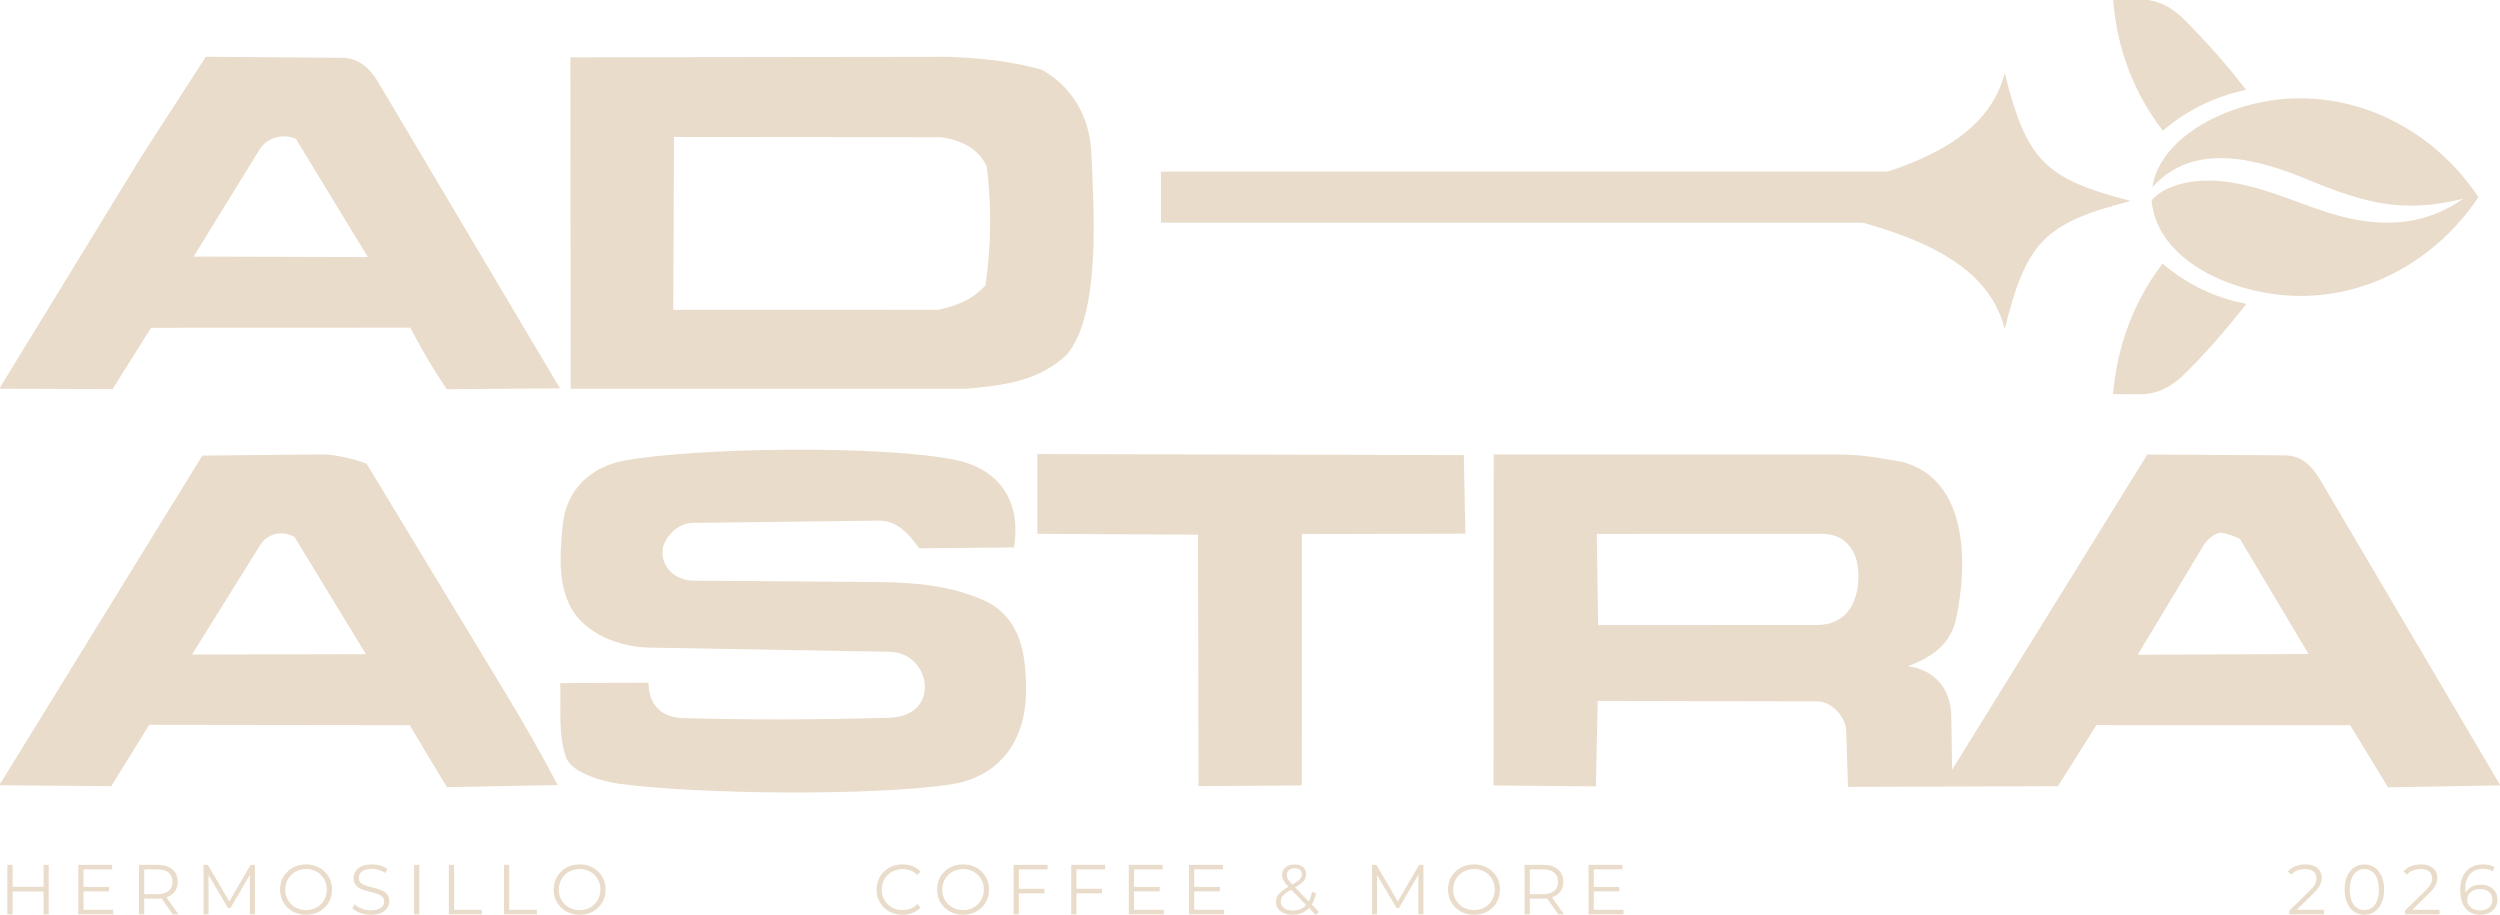
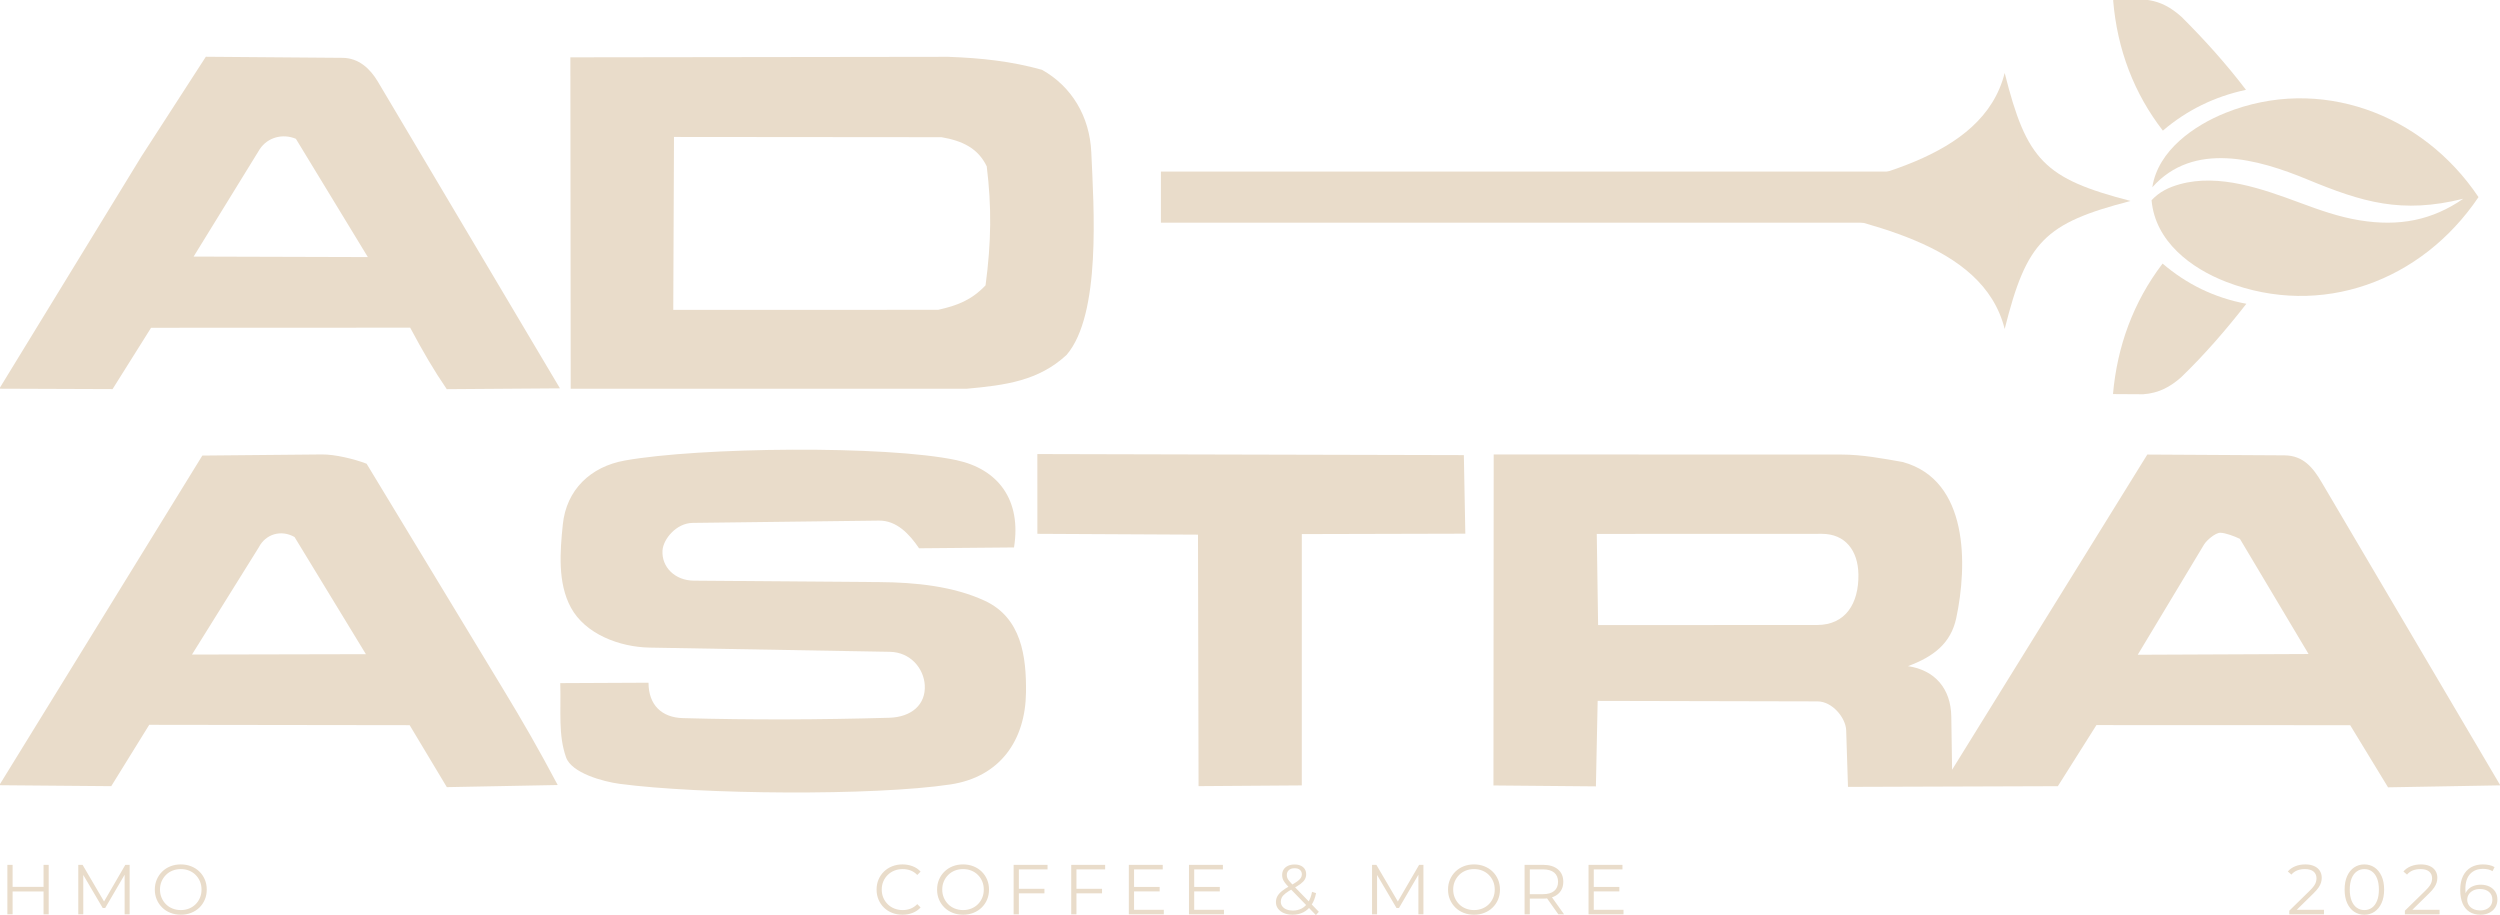
<svg xmlns="http://www.w3.org/2000/svg" viewBox="232.9 425.6 614.3 224.8">
  <path fill-rule="nonzero" fill="rgb(91.373%, 86.275%, 79.216%)" fill-opacity="1" d="M 725.492 506.434 C 720.098 484.91 690.762 480.465 669.594 474.98 C 690.762 469.492 720.098 465.047 725.492 443.527 C 730.887 465.047 735.262 469.492 756.426 474.98 C 735.262 480.465 730.887 484.91 725.492 506.434 " />
  <path fill-rule="nonzero" fill="rgb(91.373%, 86.275%, 79.216%)" fill-opacity="1" d="M 475.07 495.715 C 476.48 485.184 476.59 476.391 475.359 466.469 C 473.18 461.965 469.316 460.191 464.254 459.312 L 398.512 459.254 L 398.336 501.742 L 463.418 501.73 C 468.148 500.668 471.609 499.352 475.07 495.715 M 501.051 462.992 C 501.668 476.602 503.496 502.84 494.996 512.793 C 488.09 519.215 479.871 520.258 470.488 521.117 L 373.133 521.117 L 373.051 439.688 L 465.867 439.562 C 473.973 439.852 481.344 440.633 488.926 442.75 C 496.242 446.84 500.656 454.227 501.051 462.992 " />
  <path fill-rule="nonzero" fill="rgb(91.373%, 86.275%, 79.216%)" fill-opacity="1" d="M 323.285 488.77 L 305.605 459.707 C 302.367 458.348 298.68 459.332 296.742 462.227 L 280.477 488.645 Z M 333.688 506.117 L 270.02 506.141 L 260.559 521.211 L 232.727 521.109 L 267.59 464.129 L 283.477 439.547 L 317.066 439.812 C 321.062 439.844 323.867 442.492 325.754 445.672 L 370.492 521.027 L 342.68 521.227 C 339.473 516.543 336.891 512.098 333.688 506.117 " />
  <path fill-rule="nonzero" fill="rgb(91.373%, 86.275%, 79.216%)" fill-opacity="1" d="M 466.422 618.355 C 447.52 621.199 404.934 620.816 385.203 618.211 C 381.074 617.664 373.348 615.539 371.992 611.695 C 370.039 606.148 370.777 600.523 370.566 593.457 L 392.254 593.355 C 392.254 598.898 395.578 601.91 400.664 602.055 C 417.617 602.527 434.367 602.449 451.383 601.969 C 456.836 601.816 460.426 598.762 460.133 593.934 C 459.887 589.91 456.691 585.852 451.535 585.762 L 392.555 584.73 C 385.09 584.602 376.703 581.383 373.188 574.906 C 369.891 568.832 370.512 561.117 371.195 554.469 C 372.07 545.965 377.992 540.273 386.41 538.762 C 404.641 535.477 450.637 534.98 467.906 538.668 C 478.195 540.867 483.934 548.465 482.062 560.117 L 458.734 560.324 C 456.363 556.828 453.23 553.469 448.883 553.523 L 403.09 554.086 C 399.078 554.137 395.871 558.082 395.691 560.848 C 395.426 564.895 398.703 568.246 403.406 568.281 L 449.035 568.633 C 457.859 568.699 467.129 569.637 474.871 573.215 C 483.883 577.387 485.117 586.895 485.008 595.738 C 484.867 607.508 478.656 616.516 466.422 618.355 " />
  <path fill-rule="nonzero" fill="rgb(91.373%, 86.275%, 79.216%)" fill-opacity="1" d="M 552.777 618.59 L 527.41 618.77 L 527.27 556.973 L 487.805 556.77 L 487.797 537.172 L 592.598 537.43 L 592.961 556.734 L 552.781 556.836 Z M 552.777 618.59 " />
  <path fill-rule="nonzero" fill="rgb(91.373%, 86.275%, 79.216%)" fill-opacity="1" d="M 322.809 586.344 L 305.277 557.559 C 301.98 555.68 298.172 556.812 296.48 560.105 L 280.07 586.438 Z M 342.695 619.016 L 333.562 603.789 L 269.566 603.703 L 260.234 618.777 L 232.727 618.543 L 282.617 537.543 L 312.008 537.266 C 315.199 537.234 319.949 538.379 322.98 539.547 L 356.457 594.812 C 361.305 602.812 365.203 609.551 369.938 618.496 Z M 342.695 619.016 " />
  <path fill-rule="nonzero" fill="rgb(91.373%, 86.275%, 79.216%)" fill-opacity="1" d="M 800.164 586.305 L 783.293 558.012 C 782.109 557.418 779.664 556.5 778.461 556.508 C 777.258 556.512 775.109 558.352 774.484 559.391 L 758.184 586.488 Z M 689.551 566.762 C 689.465 560.887 686.316 556.773 680.574 556.773 L 625.258 556.793 L 625.586 579.191 L 679.367 579.176 C 686.406 579.172 689.656 573.863 689.551 566.762 M 819.688 619.062 L 810.387 603.793 L 748.035 603.77 L 738.555 618.781 L 686.988 618.953 L 686.543 605.047 C 686.449 602.051 683.188 597.953 679.496 597.945 L 625.477 597.824 L 625.047 618.828 L 599.871 618.602 L 599.93 537.27 L 685.395 537.293 C 690.461 537.297 695.629 538.281 700.395 539.117 C 716.762 543.547 716.332 564.594 713.59 577.469 C 712.281 583.594 708.141 586.922 701.719 589.285 C 708.383 590.254 712.27 594.859 712.371 601.645 L 712.57 614.738 L 760.535 537.293 L 794.223 537.488 C 798.879 537.516 801.27 540.535 803.367 544.09 L 847.273 618.578 Z M 819.688 619.062 " />
  <path fill-rule="nonzero" fill="rgb(91.373%, 86.275%, 79.216%)" fill-opacity="1" d="M 812.664 479.727 C 822.441 481.332 830.551 479.711 838.172 474.438 C 822.965 478.215 813.359 475.273 799.852 469.688 C 787.695 464.66 771.898 460.219 761.766 471.617 C 763.168 462.5 772.141 456.395 779.715 453.348 C 802.777 444.07 828.121 453.414 841.918 474.035 C 827.918 494.785 803.254 503.828 779.953 494.871 C 771.273 491.531 762.477 484.926 761.582 474.805 C 763.492 472.723 765.859 471.609 768.512 470.871 C 778.203 468.172 788.945 472.055 798.105 475.449 C 802.938 477.242 807.566 478.887 812.664 479.727 " />
  <path fill-rule="nonzero" fill="rgb(91.373%, 86.275%, 79.216%)" fill-opacity="1" d="M 752.137 425.621 C 759.207 425.234 763.363 424.742 768.977 429.773 C 774.574 435.359 779.805 441.152 784.781 447.672 C 777.016 449.352 770.316 452.629 764.359 457.699 C 757.328 448.621 753.133 437.809 752.137 425.621 " />
  <path fill-rule="nonzero" fill="rgb(91.373%, 86.275%, 79.216%)" fill-opacity="1" d="M 759.52 522.477 L 752.105 522.434 C 753.129 510.73 757.098 499.797 764.289 490.367 C 770.273 495.465 777 498.766 784.875 500.246 C 779.711 506.852 774.598 512.746 768.887 518.266 C 766.184 520.684 763.277 522.223 759.52 522.477 " />
  <path fill-rule="nonzero" fill="rgb(91.373%, 86.275%, 79.216%)" fill-opacity="1" d="M 728.848 480.316 L 518.16 480.316 L 518.16 467.758 L 728.848 467.758 Z M 728.848 480.316 " />
  <path fill-rule="nonzero" fill="rgb(91.399%, 86.299%, 79.199%)" fill-opacity="1" d="M 454.648 650.367 C 453.734 650.367 452.891 650.215 452.113 649.906 C 451.336 649.602 450.664 649.172 450.098 648.613 C 449.531 648.059 449.09 647.402 448.77 646.652 C 448.453 645.898 448.293 645.078 448.293 644.188 C 448.293 643.297 448.453 642.473 448.77 641.723 C 449.09 640.969 449.535 640.312 450.109 639.758 C 450.68 639.203 451.355 638.773 452.129 638.465 C 452.906 638.156 453.75 638.004 454.664 638.004 C 455.547 638.004 456.371 638.152 457.148 638.449 C 457.926 638.742 458.578 639.188 459.109 639.777 L 458.293 640.594 C 457.797 640.082 457.246 639.715 456.645 639.488 C 456.043 639.266 455.395 639.152 454.699 639.152 C 453.973 639.152 453.293 639.277 452.668 639.523 C 452.043 639.773 451.5 640.125 451.035 640.586 C 450.574 641.039 450.211 641.574 449.949 642.18 C 449.691 642.789 449.562 643.457 449.562 644.188 C 449.562 644.914 449.691 645.586 449.949 646.191 C 450.211 646.801 450.574 647.332 451.035 647.789 C 451.5 648.246 452.043 648.602 452.668 648.848 C 453.293 649.098 453.973 649.223 454.699 649.223 C 455.395 649.223 456.043 649.105 456.645 648.875 C 457.246 648.645 457.797 648.273 458.293 647.762 L 459.109 648.578 C 458.578 649.172 457.926 649.613 457.148 649.914 C 456.371 650.219 455.539 650.367 454.648 650.367 Z M 469.551 650.367 C 468.637 650.367 467.785 650.215 467.008 649.906 C 466.223 649.602 465.547 649.168 464.973 648.605 C 464.402 648.043 463.953 647.391 463.637 646.645 C 463.32 645.898 463.16 645.078 463.16 644.188 C 463.16 643.297 463.32 642.477 463.637 641.73 C 463.953 640.984 464.402 640.328 464.973 639.766 C 465.547 639.207 466.223 638.773 466.996 638.465 C 467.773 638.156 468.621 638.004 469.551 638.004 C 470.465 638.004 471.309 638.156 472.086 638.465 C 472.859 638.773 473.535 639.203 474.105 639.758 C 474.68 640.312 475.125 640.969 475.445 641.723 C 475.762 642.473 475.922 643.297 475.922 644.188 C 475.922 645.078 475.762 645.898 475.445 646.652 C 475.125 647.402 474.68 648.059 474.105 648.613 C 473.535 649.172 472.859 649.602 472.086 649.906 C 471.309 650.215 470.465 650.367 469.551 650.367 Z M 469.551 649.223 C 470.277 649.223 470.953 649.098 471.57 648.848 C 472.191 648.602 472.73 648.246 473.188 647.789 C 473.645 647.332 474 646.801 474.254 646.191 C 474.508 645.586 474.637 644.914 474.637 644.188 C 474.637 643.457 474.508 642.789 474.254 642.18 C 474 641.574 473.645 641.039 473.188 640.586 C 472.73 640.125 472.191 639.773 471.57 639.523 C 470.953 639.277 470.277 639.152 469.551 639.152 C 468.82 639.152 468.145 639.277 467.52 639.523 C 466.895 639.773 466.352 640.125 465.895 640.586 C 465.438 641.039 465.078 641.574 464.816 642.18 C 464.559 642.789 464.426 643.457 464.426 644.188 C 464.426 644.902 464.559 645.57 464.816 646.184 C 465.078 646.797 465.438 647.332 465.895 647.789 C 466.352 648.246 466.895 648.602 467.52 648.848 C 468.145 649.098 468.82 649.223 469.551 649.223 Z M 481.969 650.266 L 481.969 638.109 L 490.301 638.109 L 490.301 639.223 L 483.254 639.223 L 483.254 650.266 Z M 483.113 645.105 L 483.113 643.996 L 489.539 643.996 L 489.539 645.105 Z M 496.121 650.266 L 496.121 638.109 L 504.457 638.109 L 504.457 639.223 L 497.406 639.223 L 497.406 650.266 Z M 497.27 645.105 L 497.27 643.996 L 503.691 643.996 L 503.691 645.105 Z M 510.277 650.266 L 510.277 638.109 L 518.609 638.109 L 518.609 639.223 L 511.562 639.223 L 511.562 649.152 L 518.871 649.152 L 518.871 650.266 Z M 511.422 644.637 L 511.422 643.543 L 517.848 643.543 L 517.848 644.637 Z M 525.055 650.266 L 525.055 638.109 L 533.391 638.109 L 533.391 639.223 L 526.34 639.223 L 526.34 649.152 L 533.652 649.152 L 533.652 650.266 Z M 526.203 644.637 L 526.203 643.543 L 532.629 643.543 L 532.629 644.637 Z M 556.246 650.453 L 549.547 643.562 C 549.141 643.133 548.82 642.762 548.582 642.441 C 548.344 642.121 548.18 641.82 548.086 641.531 C 547.992 641.238 547.949 640.934 547.949 640.609 C 547.949 640.09 548.07 639.633 548.32 639.246 C 548.57 638.859 548.926 638.559 549.391 638.344 C 549.852 638.129 550.395 638.023 551.02 638.023 C 551.59 638.023 552.082 638.117 552.508 638.309 C 552.93 638.5 553.258 638.773 553.496 639.133 C 553.734 639.492 553.852 639.926 553.852 640.438 C 553.852 640.875 553.742 641.285 553.531 641.668 C 553.316 642.051 552.965 642.426 552.48 642.789 C 551.992 643.152 551.336 643.562 550.5 644.012 C 549.77 644.418 549.195 644.789 548.773 645.125 C 548.352 645.461 548.051 645.785 547.879 646.105 C 547.703 646.422 547.617 646.773 547.617 647.156 C 547.617 647.594 547.742 647.98 547.992 648.309 C 548.238 648.641 548.59 648.895 549.031 649.074 C 549.48 649.254 549.992 649.344 550.57 649.344 C 551.379 649.344 552.105 649.176 552.738 648.84 C 553.379 648.504 553.91 647.996 554.348 647.312 C 554.781 646.629 555.098 645.773 555.293 644.742 L 556.281 645.055 C 556.062 646.211 555.688 647.184 555.152 647.973 C 554.621 648.758 553.961 649.355 553.176 649.762 C 552.387 650.164 551.496 650.367 550.5 650.367 C 549.715 650.367 549.012 650.238 548.398 649.977 C 547.785 649.719 547.305 649.355 546.949 648.891 C 546.598 648.43 546.422 647.891 546.422 647.277 C 546.422 646.758 546.535 646.277 546.766 645.844 C 547 645.41 547.371 644.98 547.887 644.559 C 548.402 644.137 549.09 643.695 549.945 643.23 C 550.676 642.824 551.242 642.477 551.656 642.18 C 552.066 641.887 552.359 641.602 552.531 641.328 C 552.707 641.059 552.793 640.766 552.793 640.453 C 552.793 640.004 552.641 639.637 552.332 639.359 C 552.027 639.082 551.59 638.941 551.02 638.941 C 550.406 638.941 549.934 639.098 549.598 639.402 C 549.262 639.711 549.094 640.105 549.094 640.594 C 549.094 640.836 549.133 641.066 549.207 641.285 C 549.281 641.508 549.426 641.75 549.641 642.016 C 549.855 642.281 550.152 642.617 550.535 643.023 L 556.961 649.641 Z M 570.039 650.266 L 570.039 638.109 L 571.102 638.109 L 576.656 647.59 L 576.102 647.59 L 581.605 638.109 L 582.664 638.109 L 582.664 650.266 L 581.43 650.266 L 581.43 640.035 L 581.727 640.035 L 576.656 648.719 L 576.051 648.719 L 570.945 640.035 L 571.273 640.035 L 571.273 650.266 Z M 595.102 650.367 C 594.184 650.367 593.336 650.215 592.555 649.906 C 591.773 649.602 591.098 649.168 590.523 648.605 C 589.953 648.043 589.508 647.391 589.188 646.645 C 588.867 645.898 588.711 645.078 588.711 644.188 C 588.711 643.297 588.867 642.477 589.188 641.73 C 589.508 640.984 589.953 640.328 590.523 639.766 C 591.098 639.207 591.773 638.773 592.547 638.465 C 593.324 638.156 594.176 638.004 595.102 638.004 C 596.016 638.004 596.859 638.156 597.637 638.465 C 598.41 638.773 599.086 639.203 599.656 639.758 C 600.23 640.312 600.676 640.969 600.996 641.723 C 601.312 642.473 601.473 643.297 601.473 644.188 C 601.473 645.078 601.312 645.898 600.996 646.652 C 600.676 647.402 600.23 648.059 599.656 648.613 C 599.086 649.172 598.41 649.602 597.637 649.906 C 596.859 650.215 596.016 650.367 595.102 650.367 Z M 595.102 649.223 C 595.828 649.223 596.504 649.098 597.121 648.848 C 597.742 648.602 598.281 648.246 598.738 647.789 C 599.195 647.332 599.551 646.801 599.805 646.191 C 600.059 645.586 600.188 644.914 600.188 644.188 C 600.188 643.457 600.059 642.789 599.805 642.18 C 599.551 641.574 599.195 641.039 598.738 640.586 C 598.281 640.125 597.742 639.773 597.121 639.523 C 596.504 639.277 595.828 639.152 595.102 639.152 C 594.371 639.152 593.691 639.277 593.066 639.523 C 592.441 639.773 591.902 640.125 591.445 640.586 C 590.988 641.039 590.629 641.574 590.367 642.18 C 590.109 642.789 589.977 643.457 589.977 644.188 C 589.977 644.902 590.109 645.57 590.367 646.184 C 590.629 646.797 590.988 647.332 591.445 647.789 C 591.902 648.246 592.441 648.602 593.066 648.848 C 593.691 649.098 594.371 649.223 595.102 649.223 Z M 607.52 650.266 L 607.52 638.109 L 612.066 638.109 C 613.605 638.109 614.82 638.477 615.703 639.211 C 616.59 639.945 617.031 640.969 617.031 642.277 C 617.031 643.133 616.832 643.871 616.434 644.488 C 616.035 645.109 615.465 645.586 614.723 645.914 C 613.984 646.242 613.098 646.41 612.066 646.41 L 608.23 646.41 L 608.805 645.82 L 608.805 650.266 Z M 615.816 650.266 L 612.691 645.852 L 614.082 645.852 L 617.223 650.266 Z M 608.805 645.922 L 608.23 645.316 L 612.031 645.316 C 613.246 645.316 614.172 645.051 614.801 644.516 C 615.434 643.984 615.746 643.238 615.746 642.277 C 615.746 641.305 615.434 640.551 614.801 640.02 C 614.172 639.488 613.246 639.223 612.031 639.223 L 608.23 639.223 L 608.805 638.613 Z M 623.234 650.266 L 623.234 638.109 L 631.57 638.109 L 631.57 639.223 L 624.52 639.223 L 624.52 649.152 L 631.828 649.152 L 631.828 650.266 Z M 624.383 644.637 L 624.383 643.543 L 630.805 643.543 L 630.805 644.637 Z M 624.383 644.637 " />
-   <path fill-rule="nonzero" fill="rgb(91.399%, 86.299%, 79.199%)" fill-opacity="1" d="M 243.602 650.266 L 243.602 638.109 L 244.867 638.109 L 244.867 650.266 Z M 234.711 650.266 L 234.711 638.109 L 235.996 638.109 L 235.996 650.266 Z M 235.855 644.656 L 235.855 643.527 L 243.723 643.527 L 243.723 644.656 Z M 252.133 650.266 L 252.133 638.109 L 260.465 638.109 L 260.465 639.223 L 253.418 639.223 L 253.418 649.152 L 260.727 649.152 L 260.727 650.266 Z M 253.277 644.637 L 253.277 643.543 L 259.703 643.543 L 259.703 644.637 Z M 267.055 650.266 L 267.055 638.109 L 271.602 638.109 C 273.141 638.109 274.355 638.477 275.238 639.211 C 276.125 639.945 276.566 640.969 276.566 642.277 C 276.566 643.133 276.367 643.871 275.969 644.488 C 275.57 645.109 275 645.586 274.258 645.914 C 273.52 646.242 272.633 646.41 271.602 646.41 L 267.766 646.41 L 268.34 645.82 L 268.34 650.266 Z M 275.352 650.266 L 272.227 645.852 L 273.617 645.852 L 276.758 650.266 Z M 268.34 645.922 L 267.766 645.316 L 271.566 645.316 C 272.781 645.316 273.707 645.051 274.336 644.516 C 274.969 643.984 275.281 643.238 275.281 642.277 C 275.281 641.305 274.969 640.551 274.336 640.02 C 273.707 639.488 272.781 639.223 271.566 639.223 L 267.766 639.223 L 268.34 638.613 Z M 282.91 650.266 L 282.91 638.109 L 283.969 638.109 L 289.527 647.59 L 288.973 647.59 L 294.477 638.109 L 295.535 638.109 L 295.535 650.266 L 294.301 650.266 L 294.301 640.035 L 294.598 640.035 L 289.527 648.719 L 288.918 648.719 L 283.812 640.035 L 284.145 640.035 L 284.145 650.266 Z M 308.109 650.367 C 307.195 650.367 306.348 650.215 305.566 649.906 C 304.785 649.602 304.109 649.168 303.535 648.605 C 302.965 648.043 302.516 647.391 302.199 646.645 C 301.883 645.898 301.723 645.078 301.723 644.188 C 301.723 643.297 301.883 642.477 302.199 641.73 C 302.516 640.984 302.965 640.328 303.535 639.766 C 304.109 639.207 304.781 638.773 305.559 638.465 C 306.336 638.156 307.184 638.004 308.109 638.004 C 309.027 638.004 309.871 638.156 310.645 638.465 C 311.422 638.773 312.098 639.203 312.668 639.758 C 313.242 640.312 313.688 640.969 314.008 641.723 C 314.324 642.473 314.484 643.297 314.484 644.188 C 314.484 645.078 314.324 645.898 314.008 646.652 C 313.688 647.402 313.242 648.059 312.668 648.613 C 312.098 649.172 311.422 649.602 310.645 649.906 C 309.871 650.215 309.027 650.367 308.109 650.367 Z M 308.109 649.223 C 308.84 649.223 309.516 649.098 310.133 648.848 C 310.754 648.602 311.289 648.246 311.75 647.789 C 312.207 647.332 312.562 646.801 312.816 646.191 C 313.07 645.586 313.199 644.914 313.199 644.188 C 313.199 643.457 313.07 642.789 312.816 642.18 C 312.562 641.574 312.207 641.039 311.75 640.586 C 311.289 640.125 310.754 639.773 310.133 639.523 C 309.516 639.277 308.84 639.152 308.109 639.152 C 307.383 639.152 306.703 639.277 306.078 639.523 C 305.453 639.773 304.914 640.125 304.457 640.586 C 304 641.039 303.641 641.574 303.379 642.18 C 303.117 642.789 302.988 643.457 302.988 644.188 C 302.988 644.902 303.117 645.57 303.379 646.184 C 303.641 646.797 304 647.332 304.457 647.789 C 304.914 648.246 305.453 648.602 306.078 648.848 C 306.703 649.098 307.383 649.223 308.109 649.223 Z M 324.023 650.367 C 323.117 650.367 322.254 650.219 321.426 649.926 C 320.598 649.629 319.961 649.25 319.508 648.789 L 320.012 647.797 C 320.438 648.215 321.016 648.566 321.738 648.848 C 322.461 649.133 323.223 649.273 324.023 649.273 C 324.785 649.273 325.406 649.18 325.887 648.988 C 326.367 648.797 326.723 648.539 326.945 648.215 C 327.172 647.891 327.285 647.531 327.285 647.137 C 327.285 646.664 327.148 646.281 326.879 645.992 C 326.605 645.703 326.25 645.473 325.809 645.305 C 325.371 645.141 324.883 644.992 324.352 644.863 C 323.82 644.734 323.285 644.602 322.754 644.457 C 322.223 644.312 321.734 644.117 321.285 643.875 C 320.84 643.633 320.48 643.309 320.211 642.91 C 319.938 642.512 319.801 641.988 319.801 641.34 C 319.801 640.738 319.961 640.184 320.281 639.68 C 320.598 639.176 321.086 638.773 321.746 638.465 C 322.406 638.156 323.254 638.004 324.281 638.004 C 324.965 638.004 325.641 638.102 326.312 638.293 C 326.984 638.484 327.562 638.746 328.051 639.082 L 327.617 640.105 C 327.094 639.758 326.543 639.504 325.957 639.344 C 325.371 639.18 324.809 639.098 324.266 639.098 C 323.535 639.098 322.934 639.195 322.461 639.395 C 321.984 639.59 321.633 639.855 321.406 640.184 C 321.184 640.516 321.07 640.887 321.07 641.305 C 321.07 641.777 321.207 642.16 321.477 642.449 C 321.75 642.738 322.109 642.965 322.555 643.129 C 323 643.289 323.488 643.434 324.023 643.562 C 324.555 643.688 325.086 643.828 325.609 643.977 C 326.137 644.129 326.621 644.32 327.07 644.559 C 327.516 644.797 327.871 645.113 328.145 645.508 C 328.418 645.898 328.555 646.414 328.555 647.051 C 328.555 647.641 328.391 648.188 328.066 648.691 C 327.742 649.195 327.246 649.602 326.582 649.906 C 325.918 650.215 325.062 650.367 324.023 650.367 Z M 334.652 650.266 L 334.652 638.109 L 335.938 638.109 L 335.938 650.266 Z M 343.203 650.266 L 343.203 638.109 L 344.488 638.109 L 344.488 649.152 L 351.293 649.152 L 351.293 650.266 Z M 356.734 650.266 L 356.734 638.109 L 358.02 638.109 L 358.02 649.152 L 364.824 649.152 L 364.824 650.266 Z M 375.336 650.367 C 374.422 650.367 373.574 650.215 372.793 649.906 C 372.012 649.602 371.336 649.168 370.762 648.605 C 370.188 648.043 369.742 647.391 369.426 646.645 C 369.105 645.898 368.945 645.078 368.945 644.188 C 368.945 643.297 369.105 642.477 369.426 641.73 C 369.742 640.984 370.188 640.328 370.762 639.766 C 371.336 639.207 372.008 638.773 372.785 638.465 C 373.559 638.156 374.41 638.004 375.336 638.004 C 376.25 638.004 377.094 638.156 377.871 638.465 C 378.648 638.773 379.32 639.203 379.895 639.758 C 380.469 640.312 380.914 640.969 381.23 641.723 C 381.551 642.473 381.707 643.297 381.707 644.188 C 381.707 645.078 381.551 645.898 381.23 646.652 C 380.914 647.402 380.469 648.059 379.895 648.613 C 379.32 649.172 378.648 649.602 377.871 649.906 C 377.094 650.215 376.25 650.367 375.336 650.367 Z M 375.336 649.223 C 376.066 649.223 376.738 649.098 377.359 648.848 C 377.977 648.602 378.516 648.246 378.973 647.789 C 379.43 647.332 379.785 646.801 380.039 646.191 C 380.297 645.586 380.422 644.914 380.422 644.188 C 380.422 643.457 380.297 642.789 380.039 642.18 C 379.785 641.574 379.43 641.039 378.973 640.586 C 378.516 640.125 377.977 639.773 377.359 639.523 C 376.738 639.277 376.066 639.152 375.336 639.152 C 374.605 639.152 373.93 639.277 373.305 639.523 C 372.68 639.773 372.137 640.125 371.68 640.586 C 371.223 641.039 370.863 641.574 370.605 642.18 C 370.344 642.789 370.215 643.457 370.215 644.188 C 370.215 644.902 370.344 645.57 370.605 646.184 C 370.863 646.797 371.223 647.332 371.68 647.789 C 372.137 648.246 372.68 648.602 373.305 648.848 C 373.93 649.098 374.605 649.223 375.336 649.223 Z M 375.336 649.223 " />
+   <path fill-rule="nonzero" fill="rgb(91.399%, 86.299%, 79.199%)" fill-opacity="1" d="M 243.602 650.266 L 243.602 638.109 L 244.867 638.109 L 244.867 650.266 Z M 234.711 650.266 L 234.711 638.109 L 235.996 638.109 L 235.996 650.266 Z M 235.855 644.656 L 235.855 643.527 L 243.723 643.527 L 243.723 644.656 Z M 252.133 650.266 L 252.133 638.109 L 253.191 638.109 L 258.746 647.59 L 258.191 647.59 L 263.695 638.109 L 264.754 638.109 L 264.754 650.266 L 263.523 650.266 L 263.523 640.035 L 263.816 640.035 L 258.746 648.719 L 258.141 648.719 L 253.035 640.035 L 253.363 640.035 L 253.363 650.266 Z M 277.332 650.367 C 276.418 650.367 275.57 650.215 274.789 649.906 C 274.008 649.602 273.328 649.168 272.758 648.605 C 272.184 648.043 271.738 647.391 271.422 646.645 C 271.102 645.898 270.941 645.078 270.941 644.188 C 270.941 643.297 271.102 642.477 271.422 641.73 C 271.738 640.984 272.184 640.328 272.758 639.766 C 273.328 639.207 274.004 638.773 274.777 638.465 C 275.555 638.156 276.406 638.004 277.332 638.004 C 278.246 638.004 279.09 638.156 279.867 638.465 C 280.641 638.773 281.316 639.203 281.891 639.758 C 282.465 640.312 282.906 640.969 283.227 641.723 C 283.547 642.473 283.703 643.297 283.703 644.188 C 283.703 645.078 283.547 645.898 283.227 646.652 C 282.906 647.402 282.465 648.059 281.891 648.613 C 281.316 649.172 280.641 649.602 279.867 649.906 C 279.09 650.215 278.246 650.367 277.332 650.367 Z M 277.332 649.223 C 278.062 649.223 278.734 649.098 279.355 648.848 C 279.973 648.602 280.512 648.246 280.969 647.789 C 281.426 647.332 281.781 646.801 282.035 646.191 C 282.293 645.586 282.418 644.914 282.418 644.188 C 282.418 643.457 282.293 642.789 282.035 642.18 C 281.781 641.574 281.426 641.039 280.969 640.586 C 280.512 640.125 279.973 639.773 279.355 639.523 C 278.734 639.277 278.062 639.152 277.332 639.152 C 276.602 639.152 275.926 639.277 275.301 639.523 C 274.676 639.773 274.133 640.125 273.676 640.586 C 273.219 641.039 272.859 641.574 272.602 642.18 C 272.34 642.789 272.211 643.457 272.211 644.188 C 272.211 644.902 272.34 645.57 272.602 646.184 C 272.859 646.797 273.219 647.332 273.676 647.789 C 274.133 648.246 274.676 648.602 275.301 648.848 C 275.926 649.098 276.602 649.223 277.332 649.223 Z M 277.332 649.223 " />
  <path fill-rule="nonzero" fill="rgb(91.399%, 86.299%, 79.199%)" fill-opacity="1" d="M 795.426 650.266 L 795.426 649.379 L 800.477 644.43 C 800.938 643.977 801.285 643.582 801.52 643.238 C 801.75 642.898 801.906 642.578 801.988 642.277 C 802.066 641.977 802.109 641.691 802.109 641.426 C 802.109 640.719 801.867 640.164 801.387 639.758 C 800.906 639.355 800.199 639.152 799.262 639.152 C 798.543 639.152 797.91 639.262 797.359 639.48 C 796.809 639.699 796.34 640.043 795.945 640.504 L 795.059 639.742 C 795.535 639.188 796.141 638.758 796.883 638.457 C 797.621 638.156 798.449 638.004 799.363 638.004 C 800.188 638.004 800.898 638.137 801.5 638.395 C 802.102 638.656 802.57 639.035 802.898 639.531 C 803.227 640.031 803.395 640.613 803.395 641.285 C 803.395 641.68 803.34 642.066 803.227 642.449 C 803.117 642.832 802.922 643.234 802.637 643.656 C 802.355 644.078 801.941 644.559 801.398 645.09 L 796.762 649.641 L 796.414 649.152 L 803.949 649.152 L 803.949 650.266 Z M 813.863 650.367 C 812.926 650.367 812.094 650.121 811.363 649.629 C 810.633 649.137 810.062 648.434 809.645 647.512 C 809.227 646.59 809.02 645.484 809.02 644.188 C 809.02 642.891 809.227 641.781 809.645 640.859 C 810.062 639.941 810.633 639.234 811.363 638.742 C 812.094 638.25 812.926 638.004 813.863 638.004 C 814.801 638.004 815.637 638.25 816.363 638.742 C 817.094 639.234 817.668 639.941 818.09 640.859 C 818.516 641.781 818.727 642.891 818.727 644.188 C 818.727 645.484 818.516 646.59 818.09 647.512 C 817.668 648.434 817.094 649.137 816.363 649.629 C 815.637 650.121 814.801 650.367 813.863 650.367 Z M 813.863 649.223 C 814.582 649.223 815.207 649.027 815.738 648.641 C 816.27 648.254 816.688 647.684 816.988 646.938 C 817.289 646.191 817.441 645.273 817.441 644.188 C 817.441 643.098 817.289 642.18 816.988 641.434 C 816.688 640.688 816.27 640.121 815.738 639.734 C 815.207 639.344 814.582 639.152 813.863 639.152 C 813.168 639.152 812.551 639.344 812.008 639.734 C 811.461 640.121 811.039 640.688 810.738 641.434 C 810.438 642.18 810.285 643.098 810.285 644.188 C 810.285 645.273 810.438 646.191 810.738 646.938 C 811.039 647.684 811.461 648.254 812.008 648.641 C 812.551 649.027 813.168 649.223 813.863 649.223 Z M 823.828 650.266 L 823.828 649.379 L 828.883 644.43 C 829.348 643.977 829.691 643.582 829.926 643.238 C 830.156 642.898 830.312 642.578 830.395 642.277 C 830.473 641.977 830.516 641.691 830.516 641.426 C 830.516 640.719 830.273 640.164 829.793 639.758 C 829.312 639.355 828.605 639.152 827.668 639.152 C 826.949 639.152 826.316 639.262 825.766 639.48 C 825.215 639.699 824.746 640.043 824.352 640.504 L 823.465 639.742 C 823.941 639.188 824.547 638.758 825.289 638.457 C 826.027 638.156 826.855 638.004 827.773 638.004 C 828.594 638.004 829.305 638.137 829.906 638.395 C 830.508 638.656 830.977 639.035 831.305 639.531 C 831.637 640.031 831.801 640.613 831.801 641.285 C 831.801 641.68 831.746 642.066 831.637 642.449 C 831.523 642.832 831.328 643.234 831.043 643.656 C 830.762 644.078 830.348 644.559 829.805 645.09 L 825.168 649.641 L 824.82 649.152 L 832.355 649.152 L 832.355 650.266 Z M 842.41 650.367 C 841.332 650.367 840.426 650.129 839.684 649.648 C 838.941 649.168 838.379 648.473 837.996 647.562 C 837.617 646.656 837.426 645.562 837.426 644.289 C 837.426 642.914 837.66 641.758 838.129 640.828 C 838.598 639.895 839.25 639.191 840.082 638.719 C 840.914 638.242 841.883 638.004 842.98 638.004 C 843.527 638.004 844.047 638.059 844.543 638.16 C 845.043 638.266 845.48 638.434 845.863 638.664 L 845.359 639.672 C 845.047 639.465 844.688 639.316 844.285 639.23 C 843.879 639.141 843.449 639.098 843 639.098 C 841.691 639.098 840.645 639.516 839.863 640.348 C 839.086 641.184 838.691 642.426 838.691 644.082 C 838.691 644.336 838.707 644.652 838.734 645.027 C 838.766 645.406 838.832 645.777 838.938 646.148 L 838.504 645.82 C 838.629 645.219 838.879 644.703 839.25 644.281 C 839.617 643.859 840.082 643.539 840.637 643.316 C 841.191 643.098 841.801 642.988 842.461 642.988 C 843.27 642.988 843.984 643.141 844.598 643.441 C 845.211 643.742 845.691 644.164 846.039 644.707 C 846.387 645.25 846.559 645.895 846.559 646.637 C 846.559 647.387 846.379 648.043 846.02 648.605 C 845.66 649.168 845.168 649.602 844.535 649.906 C 843.906 650.215 843.195 650.367 842.41 650.367 Z M 842.355 649.309 C 842.934 649.309 843.449 649.203 843.895 648.988 C 844.34 648.773 844.688 648.465 844.945 648.066 C 845.199 647.668 845.324 647.203 845.324 646.668 C 845.324 645.871 845.051 645.234 844.5 644.758 C 843.949 644.285 843.207 644.047 842.27 644.047 C 841.645 644.047 841.102 644.164 840.637 644.395 C 840.176 644.625 839.809 644.941 839.543 645.34 C 839.277 645.738 839.145 646.195 839.145 646.703 C 839.145 647.145 839.266 647.562 839.508 647.965 C 839.754 648.363 840.113 648.688 840.594 648.934 C 841.074 649.184 841.66 649.309 842.355 649.309 Z M 842.355 649.309 " />
</svg>
